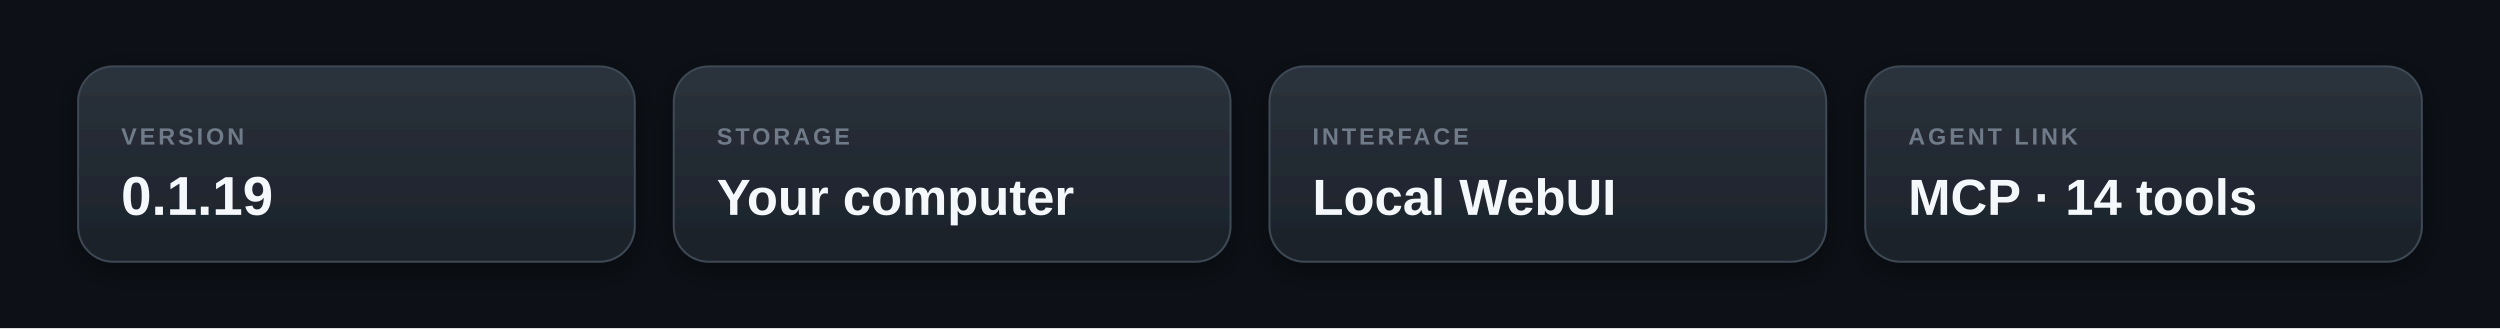
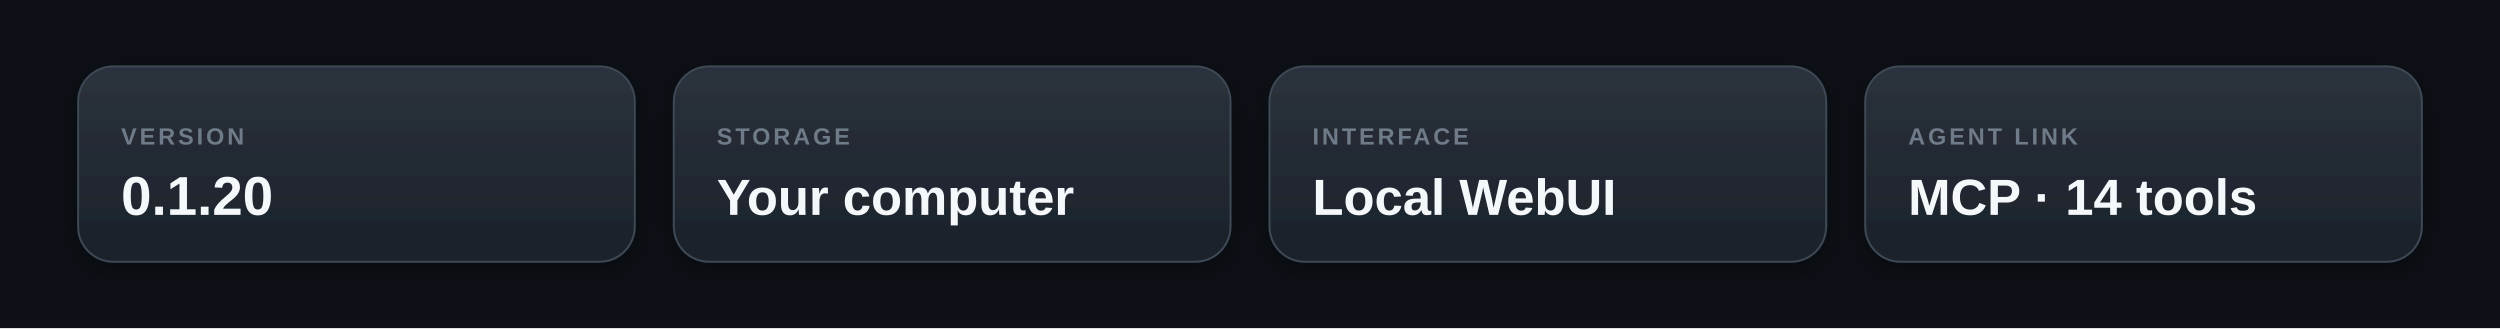
- <svg xmlns="http://www.w3.org/2000/svg" viewBox="0 0 1280 168" width="1280" height="168" role="img" aria-label="At a glance: version 0.1.19, storage on your computer, local WebUI interface, MCP with 14 tools.">
+ <svg xmlns="http://www.w3.org/2000/svg" viewBox="0 0 1280 168" width="1280" height="168" role="img" aria-label="At a glance: version 0.1.20, storage on your computer, local WebUI interface, MCP with 14 tools.">
  <defs>
    <radialGradient id="halo" cx="50%" cy="50%" r="50%">
      <stop offset="0" stop-color="#FF7A70" stop-opacity=".55" />
      <stop offset=".45" stop-color="#FF7A70" stop-opacity=".18" />
      <stop offset="1" stop-color="#FF7A70" stop-opacity="0" />
    </radialGradient>
    <linearGradient id="cardGrad" x1="0" y1="0" x2="0" y2="1">
      <stop offset="0" stop-color="#2B323C" />
      <stop offset="1" stop-color="#1B2129" />
    </linearGradient>
    <linearGradient id="cardAltGrad" x1="0" y1="0" x2="0" y2="1">
      <stop offset="0" stop-color="#39424F" />
      <stop offset="1" stop-color="#262E38" />
    </linearGradient>
    <filter id="soft" x="-30%" y="-30%" width="160%" height="180%">
      <feDropShadow dx="0" dy="8" stdDeviation="14" flood-color="rgba(1,4,9,.62)" flood-opacity="1" />
    </filter>
    <filter id="softSm" x="-30%" y="-30%" width="160%" height="180%">
      <feDropShadow dx="0" dy="4" stdDeviation="7" flood-color="rgba(1,4,9,.62)" flood-opacity=".8" />
    </filter>
  </defs>
  <style>
  .s{font-family:-apple-system, BlinkMacSystemFont, 'Segoe UI Variable Display', 'Segoe UI', 'Helvetica Neue', Arial, 'Microsoft YaHei', 'PingFang SC', 'Hiragino Sans GB', 'Noto Sans CJK SC', sans-serif}
  .m{font-family:ui-monospace, SFMono-Regular, 'SF Mono', Menlo, Consolas, 'Liberation Mono', 'Microsoft YaHei', monospace}
  .rise{opacity:0;animation:rise .9s cubic-bezier(.16,.84,.32,1) both}
  @keyframes rise{from{opacity:0;transform:translateY(14px);filter:blur(6px)}to{opacity:1;transform:none;filter:blur(0)}}
  @keyframes breathe{0%,100%{opacity:.45;transform:scale(.96)}50%{opacity:.9;transform:scale(1.05)}}
  @keyframes breathe2{
    0%{opacity:.05;transform:scale(.93);animation-timing-function:cubic-bezier(.66,0,.34,1)}
    18%{opacity:.12;transform:scale(1.03);animation-timing-function:cubic-bezier(.37,0,.63,1)}
    34%{opacity:.07;transform:scale(.99);animation-timing-function:cubic-bezier(.45,0,.55,1)}
    57%{opacity:.15;transform:scale(1.085);animation-timing-function:cubic-bezier(.3,0,.7,1)}
    72%{opacity:.088;transform:scale(1.008);animation-timing-function:cubic-bezier(.6,0,.4,1)}
    88%{opacity:.126;transform:scale(1.052);animation-timing-function:cubic-bezier(.5,0,.5,1)}
    100%{opacity:.05;transform:scale(.93)}
  }
  @keyframes twinkle{0%,100%{opacity:.12}50%{opacity:.5}}
  .tw{animation:twinkle 9s ease-in-out infinite}
  .snr{animation:snr 5.4s cubic-bezier(.16,.84,.32,1) infinite;transform-box:fill-box;transform-origin:center}
  @keyframes snr{0%{transform:scale(.5);opacity:.55}65%{opacity:0}100%{transform:scale(1.6);opacity:0}}
  .swp{animation-timing-function:cubic-bezier(.83,0,.17,1);animation-iteration-count:infinite;opacity:0}
  .march{animation:march 1.65s linear infinite}
  .dp{animation:dotpulse 2.6s ease-in-out infinite}
  @keyframes dotpulse{0%,100%{opacity:.42}50%{opacity:1}}
  @keyframes march{to{stroke-dashoffset:-24}}
  .scan{animation:scan 4s cubic-bezier(.83,0,.17,1) infinite;opacity:0}
  @keyframes scan{0%{transform:translateX(0);opacity:0}8%{opacity:1}88%{opacity:1}100%{transform:translateX(1140px);opacity:0}}
  @media (prefers-reduced-motion: reduce){
    .rise{animation:none!important;opacity:1!important;filter:none!important;transform:none!important}
    .tw{animation:none!important;opacity:.55!important}
    .snr,.swp,.scan{animation:none!important;opacity:0!important}
    .march{animation:none!important}
    .dp{animation:none!important;opacity:1!important}
  }@keyframes swp{0%{transform:translateX(0);opacity:0}18%{opacity:1}82%{opacity:1}100%{transform:translateX(197px);opacity:0}}</style>
  <rect width="1280" height="168" fill="#0D1117" />
  <g filter="url(#softSm)">
    <rect x="40" y="34" width="285" height="100" rx="18" fill="url(#cardGrad)" stroke="#3E4855" stroke-width="1" />
  </g>
  <text x="62" y="74" font-size="12" font-weight="700" fill="#6F7B89" letter-spacing="1.5" class="s">VERSION</text>
-   <text x="62" y="110" font-size="28" font-weight="600" fill="#F5F8FB" class="s">0.1.19</text>
+   <text x="62" y="110" font-size="28" font-weight="600" fill="#F5F8FB" class="s">0.1.20</text>
  <g filter="url(#softSm)">
    <rect x="345" y="34" width="285" height="100" rx="18" fill="url(#cardGrad)" stroke="#3E4855" stroke-width="1" />
  </g>
  <text x="367" y="74" font-size="12" font-weight="700" fill="#6F7B89" letter-spacing="1.5" class="s">STORAGE</text>
  <text x="367" y="110" font-size="26" font-weight="600" fill="#F5F8FB" class="s">Your computer</text>
  <g filter="url(#softSm)">
    <rect x="650" y="34" width="285" height="100" rx="18" fill="url(#cardGrad)" stroke="#3E4855" stroke-width="1" />
  </g>
  <text x="672" y="74" font-size="12" font-weight="700" fill="#6F7B89" letter-spacing="1.5" class="s">INTERFACE</text>
  <text x="672" y="110" font-size="26" font-weight="600" fill="#F5F8FB" class="s">Local WebUI</text>
  <g filter="url(#softSm)">
    <rect x="955" y="34" width="285" height="100" rx="18" fill="url(#cardGrad)" stroke="#3E4855" stroke-width="1" />
  </g>
  <text x="977" y="74" font-size="12" font-weight="700" fill="#6F7B89" letter-spacing="1.5" class="s">AGENT LINK</text>
  <text x="977" y="110" font-size="26" font-weight="600" fill="#F5F8FB" class="s">MCP · 14 tools</text>
</svg>
